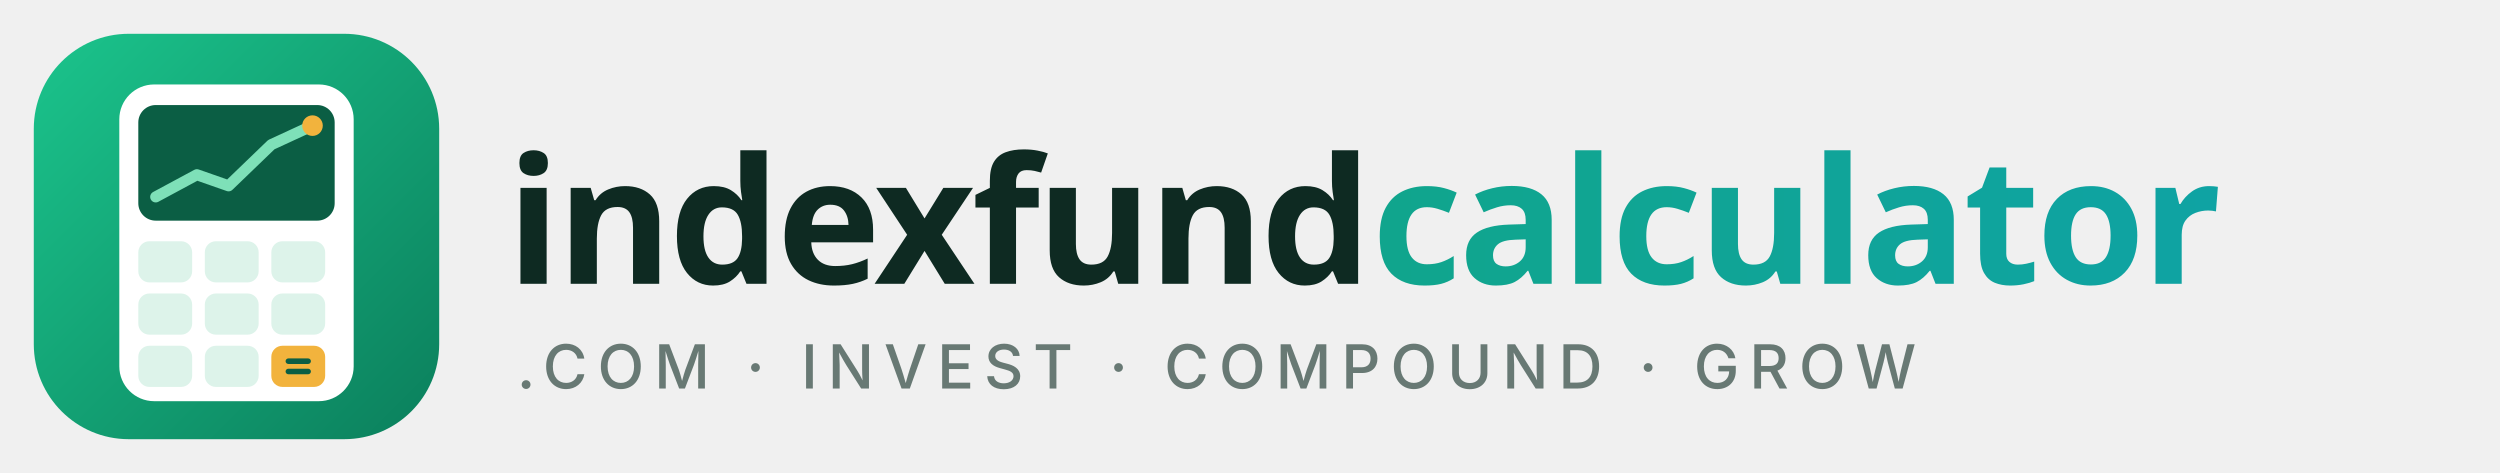
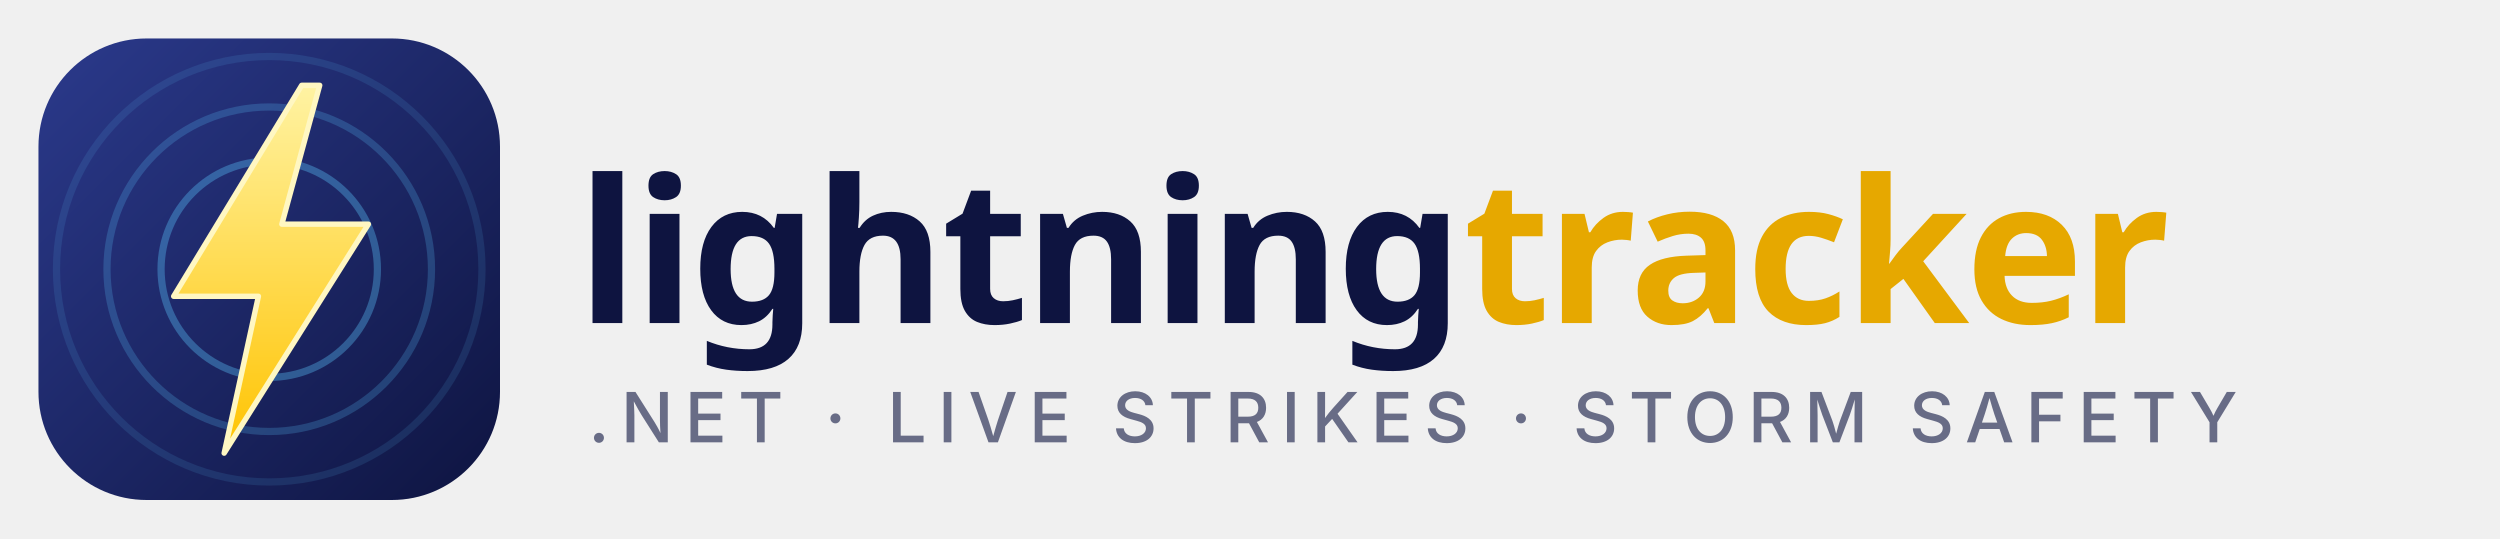
- <svg xmlns="http://www.w3.org/2000/svg" viewBox="0 0 1480 280">
+ <svg xmlns="http://www.w3.org/2000/svg" viewBox="0 0 1300 280">
  <defs>
+     <linearGradient id="bolt" x1="0" y1="0" x2="0" y2="1">
+       <stop offset="0" stop-color="#FFF3A3" />
+       <stop offset="1" stop-color="#FFC300" />
+     </linearGradient>
+     <linearGradient id="tile" x1="0" y1="0" x2="1" y2="1">
+       <stop offset="0" stop-color="#2B3A8C" />
+       <stop offset="1" stop-color="#0E1440" />
+     </linearGradient>
    <linearGradient id="brand" x1="0" y1="0" x2="1" y2="1">
-       <stop offset="0" stop-color="#1BC48C" />
-       <stop offset="1" stop-color="#0B7F5C" />
+       <stop offset="0" stop-color="#FFE45C" />
+       <stop offset="1" stop-color="#FFB800" />
    </linearGradient>
    <linearGradient id="accent" x1="0" y1="0" x2="1" y2="0">
-       <stop offset="0" stop-color="#12A876" />
-       <stop offset="1" stop-color="#0FA3A3" />
-     </linearGradient>
-     <linearGradient id="area" x1="0" y1="0" x2="0" y2="1">
-       <stop offset="0" stop-color="#12A876" stop-opacity="0.35" />
-       <stop offset="1" stop-color="#12A876" stop-opacity="0.04" />
+       <stop offset="0" stop-color="#FFE45C" />
+       <stop offset="1" stop-color="#5CC8FF" />
    </linearGradient>
    <linearGradient id="bg" x1="0" y1="0" x2="1" y2="1">
-       <stop offset="0" stop-color="#F4FBF7" />
-       <stop offset="1" stop-color="#EAF4F1" />
+       <stop offset="0" stop-color="#070A1A" />
+       <stop offset="1" stop-color="#141A3A" />
    </linearGradient>
    <radialGradient id="glowA" cx="0.5" cy="0.5" r="0.5">
-       <stop offset="0" stop-color="#7EE0B8" stop-opacity="0.35" />
-       <stop offset="1" stop-color="#7EE0B8" stop-opacity="0" />
+       <stop offset="0" stop-color="#FFD60A" stop-opacity="0.16" />
+       <stop offset="1" stop-color="#FFD60A" stop-opacity="0" />
    </radialGradient>
    <radialGradient id="glowB" cx="0.5" cy="0.5" r="0.5">
-       <stop offset="0" stop-color="#F2B33D" stop-opacity="0.18" />
-       <stop offset="1" stop-color="#F2B33D" stop-opacity="0" />
+       <stop offset="0" stop-color="#5CC8FF" stop-opacity="0.18" />
+       <stop offset="1" stop-color="#5CC8FF" stop-opacity="0" />
+     </radialGradient>
+     <radialGradient id="flash" cx="0.5" cy="0.5" r="0.5">
+       <stop offset="0" stop-color="#FFF6B0" stop-opacity="0.9" />
+       <stop offset="1" stop-color="#FFD60A" stop-opacity="0" />
    </radialGradient>
    <filter id="shadow" x="-20%" y="-20%" width="140%" height="140%">
-       <feDropShadow dx="0" dy="16" stdDeviation="20" flood-color="#0E2A22" flood-opacity="0.14" />
+       <feDropShadow dx="0" dy="18" stdDeviation="22" flood-color="#000" flood-opacity="0.55" />
+     </filter>
+     <filter id="glow" x="-50%" y="-50%" width="200%" height="200%">
+       <feGaussianBlur stdDeviation="10" result="b" />
+       <feMerge>
+         <feMergeNode in="b" />
+         <feMergeNode in="SourceGraphic" />
+       </feMerge>
    </filter>
  </defs>
  <g transform="translate(20,20) scale(0.46875)">
-     <rect width="512" height="512" rx="120" fill="url(#brand)" />
-     <rect x="108" y="64" width="296" height="400" rx="44" fill="#fff" />
-     <rect x="132" y="90" width="248" height="146" rx="22" fill="#0B5E44" />
-     <path d="M154 206 L206 178 L246 192 L300 140 L352 116" fill="none" stroke="#7EE0B8" stroke-width="14" stroke-linecap="round" stroke-linejoin="round" />
-     <circle cx="352" cy="116" r="13" fill="#F2B33D" />
-     <rect x="132" y="262" width="68" height="52" rx="14" fill="#DDF3EA" />
-     <rect x="216" y="262" width="68" height="52" rx="14" fill="#DDF3EA" />
-     <rect x="300" y="262" width="68" height="52" rx="14" fill="#DDF3EA" />
-     <rect x="132" y="328" width="68" height="52" rx="14" fill="#DDF3EA" />
-     <rect x="216" y="328" width="68" height="52" rx="14" fill="#DDF3EA" />
-     <rect x="300" y="328" width="68" height="52" rx="14" fill="#DDF3EA" />
-     <rect x="132" y="394" width="68" height="52" rx="14" fill="#DDF3EA" />
-     <rect x="216" y="394" width="68" height="52" rx="14" fill="#DDF3EA" />
-     <rect x="300" y="394" width="68" height="52" rx="14" fill="#F2B33D" />
-     <rect x="318" y="410" width="32" height="7" rx="3.5" fill="#0B5E44" />
-     <rect x="318" y="423" width="32" height="7" rx="3.5" fill="#0B5E44" />
+     <rect width="512" height="512" rx="120" fill="url(#tile)" />
+     <circle cx="256" cy="256" r="120" fill="none" stroke="#5CC8FF" stroke-opacity="0.35" stroke-width="8" />
+     <circle cx="256" cy="256" r="180" fill="none" stroke="#5CC8FF" stroke-opacity="0.22" stroke-width="8" />
+     <circle cx="256" cy="256" r="236" fill="none" stroke="#5CC8FF" stroke-opacity="0.12" stroke-width="8" />
+     <path d="M292 52 L150 286 H244 L206 460 L366 206 H270 L312 52 Z" fill="url(#bolt)" stroke="#FFF7C2" stroke-width="6" stroke-linejoin="round" />
  </g>
-   <text x="300" y="168" font-family="Poppins" font-weight="700" font-size="104" fill="#0E2A22" letter-spacing="-2">indexfund<tspan fill="url(#accent)">calculator</tspan>
+   <text x="300" y="168" font-family="Poppins" font-weight="700" font-size="104" fill="#0E1440" letter-spacing="-2">lightning<tspan fill="#E6A800">tracker</tspan>
  </text>
-   <text x="306" y="230" font-family="Inter" font-weight="500" font-size="36" fill="#0E2A22" fill-opacity="0.6" letter-spacing="6">.COM · INVEST · COMPOUND · GROW</text>
+   <text x="306" y="230" font-family="Inter" font-weight="500" font-size="36" fill="#0E1440" fill-opacity="0.6" letter-spacing="6">.NET · LIVE STRIKES · STORM SAFETY</text>
</svg>
